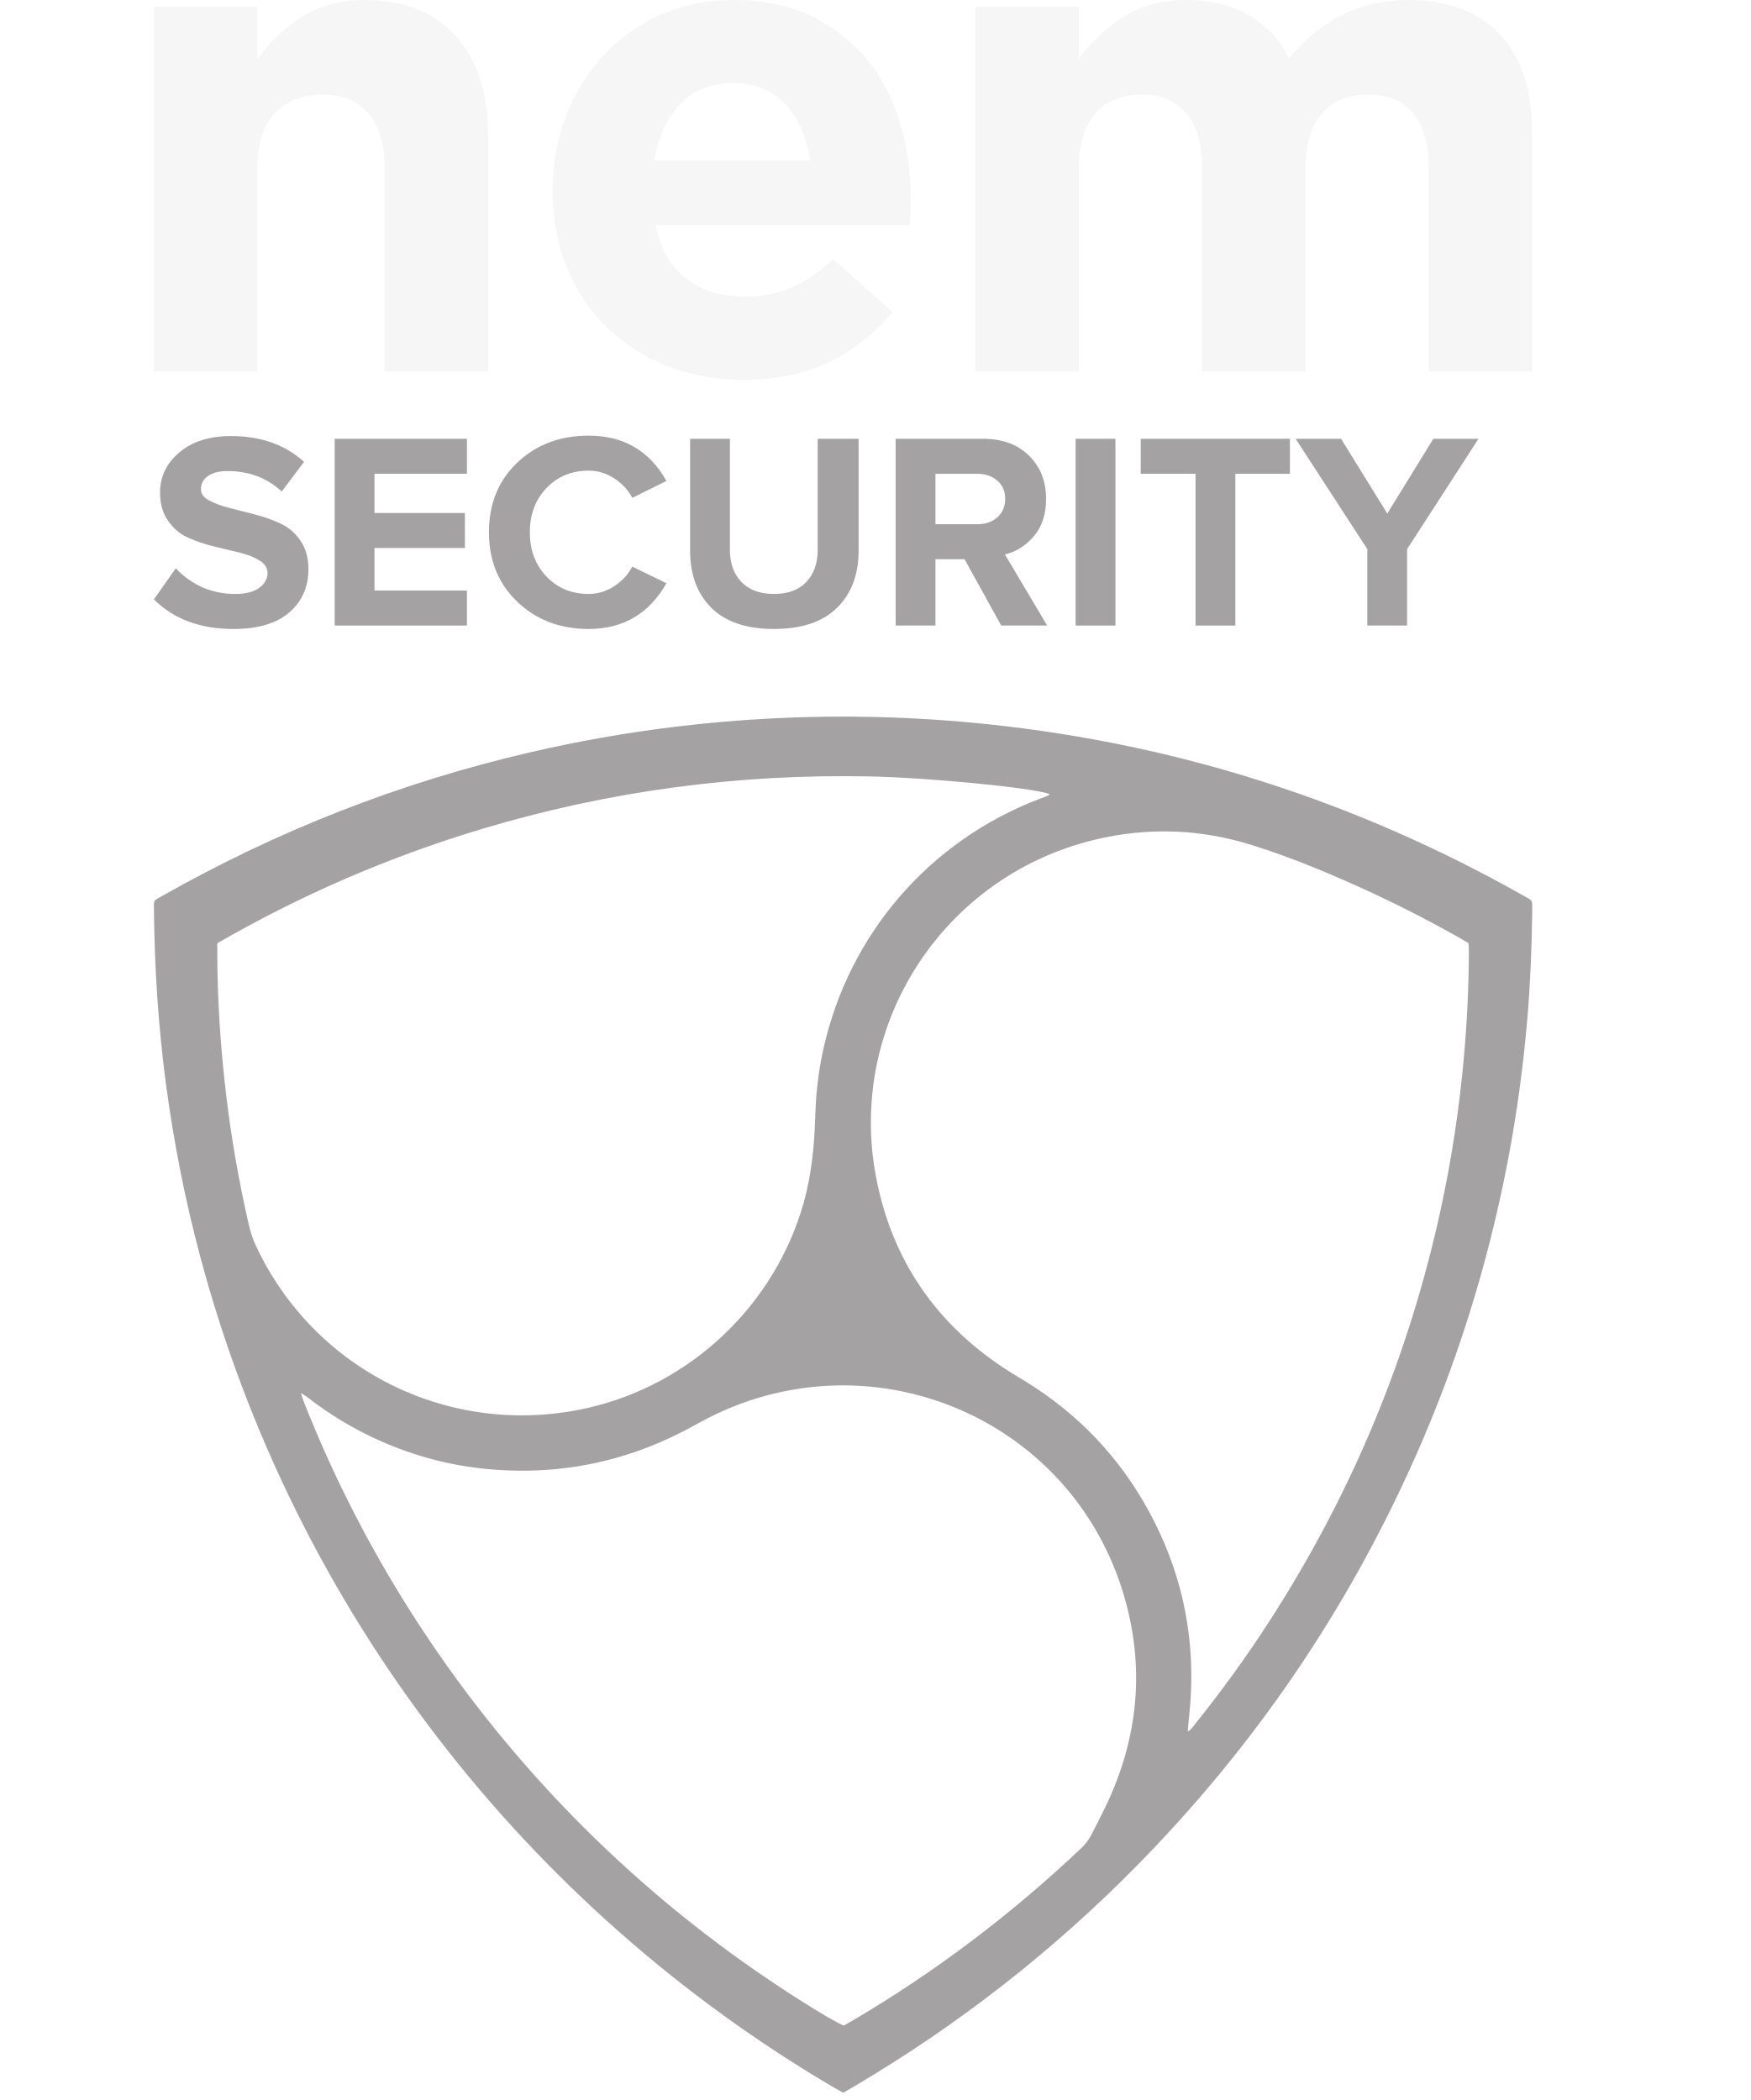
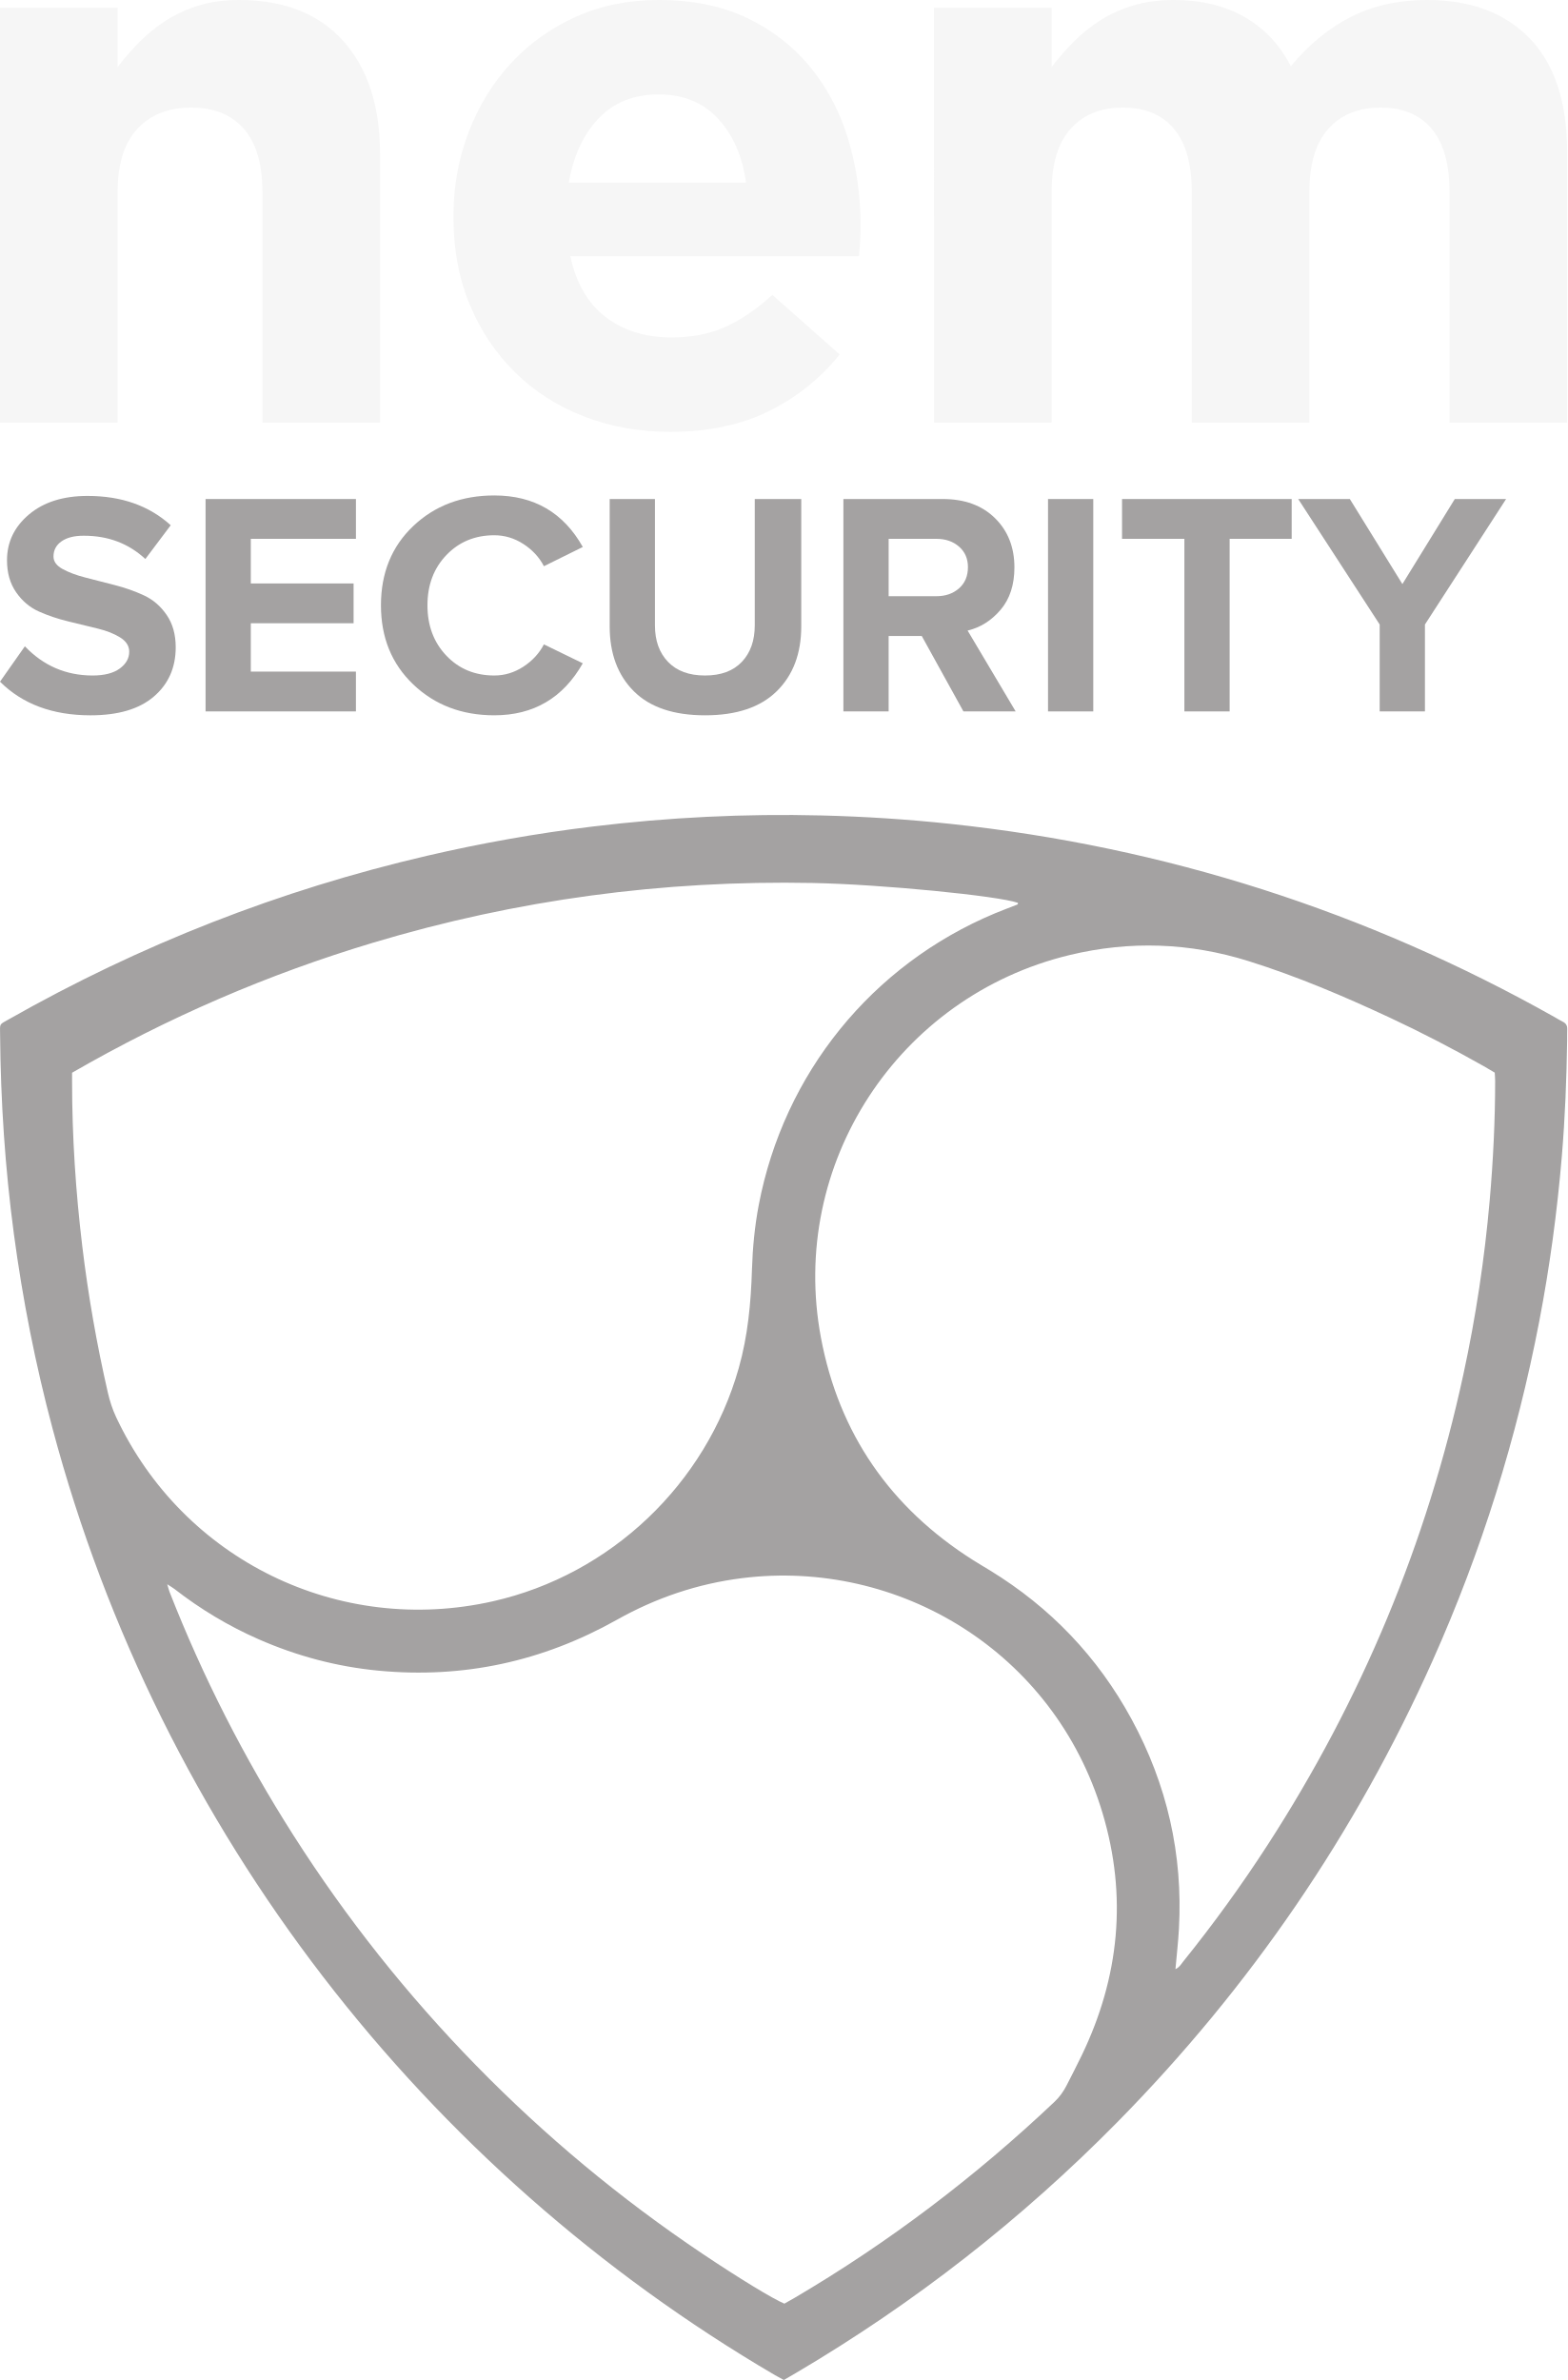
- <svg xmlns="http://www.w3.org/2000/svg" version="1.1" id="Layer_1" x="0px" y="0px" width="250px" height="300px" viewBox="0 0 250 300" enable-background="new 0 0 250 300" xml:space="preserve">
+ <svg xmlns="http://www.w3.org/2000/svg" version="1.1" id="Layer_1" x="0px" y="0px" width="196.858px" height="298.96px" viewBox="21.98 0 196.858 298.96" enable-background="new 21.98 0 196.858 298.96" xml:space="preserve">
  <g>
    <g>
-       <path fill="#A4A2A2" d="M21.98,85.628l3.125-4.444c2.317,2.434,5.143,3.656,8.477,3.669c1.497,0,2.643-0.291,3.438-0.875    c0.794-0.583,1.191-1.287,1.191-2.113c0-0.721-0.378-1.317-1.133-1.789s-1.693-0.844-2.812-1.116    c-1.12-0.272-2.354-0.572-3.701-0.9c-1.348-0.327-2.587-0.746-3.72-1.256s-2.08-1.313-2.842-2.411    c-0.762-1.097-1.143-2.437-1.143-4.018c0-2.284,0.921-4.202,2.764-5.754c1.842-1.551,4.293-2.326,7.354-2.326    c4.259,0,7.74,1.228,10.445,3.683l-3.185,4.24c-2.101-1.948-4.67-2.923-7.709-2.923c-0.026,0-0.046,0-0.059,0    c-1.172,0-2.093,0.235-2.764,0.706c-0.671,0.471-1.006,1.105-1.006,1.905c0,0.632,0.385,1.157,1.153,1.576    c0.77,0.42,1.715,0.773,2.838,1.062c1.123,0.288,2.351,0.604,3.682,0.945s2.565,0.777,3.702,1.307    c1.136,0.529,2.083,1.346,2.84,2.45s1.136,2.456,1.136,4.057c0,2.558-0.915,4.623-2.745,6.194s-4.482,2.356-7.958,2.356    C28.595,89.852,24.806,88.444,21.98,85.628z" />
-       <path fill="#A4A2A2" d="M47.801,89.364v-26.68h18.887v5H53.484v5.605h12.91v5h-12.91v6.074h13.203v5H47.801z" />
-       <path fill="#A4A2A2" d="M69.832,76.034c0-4.072,1.351-7.391,4.053-9.954c2.702-2.563,6.097-3.845,10.186-3.845    c4.987,0,8.691,2.158,11.113,6.473l-4.883,2.416c-0.586-1.126-1.445-2.056-2.578-2.789c-1.133-0.732-2.351-1.1-3.652-1.1    c-2.422,0-4.427,0.828-6.016,2.484c-1.589,1.656-2.383,3.762-2.383,6.314s0.791,4.661,2.373,6.324s3.59,2.494,6.025,2.494    c1.302,0,2.52-0.37,3.652-1.109c1.133-0.74,1.992-1.673,2.578-2.799l4.883,2.376c-2.474,4.355-6.179,6.532-11.113,6.532    c-4.076,0-7.468-1.29-10.176-3.87C71.186,83.402,69.832,80.086,69.832,76.034z" />
-       <path fill="#A4A2A2" d="M98.562,78.68V62.684h5.684v15.868c0,1.917,0.547,3.446,1.643,4.588s2.644,1.712,4.646,1.712    c2.001,0,3.544-0.57,4.626-1.712c1.083-1.142,1.624-2.671,1.624-4.588V62.684h5.84V78.68c0,3.411-1.026,6.126-3.077,8.145    s-5.052,3.027-9.003,3.027s-6.937-1.009-8.955-3.027C99.572,84.806,98.562,82.091,98.562,78.68z" />
-       <path fill="#A4A2A2" d="M127.918,89.364v-26.68h12.48c2.747,0,4.935,0.801,6.562,2.402c1.627,1.602,2.441,3.665,2.441,6.191    c0,2.188-0.58,3.962-1.738,5.322c-1.159,1.36-2.539,2.229-4.141,2.607l6.035,10.156h-6.562l-5.234-9.473h-4.16v9.473H127.918z     M133.601,74.891h5.996c1.146,0,2.093-0.329,2.842-0.986c0.749-0.657,1.123-1.546,1.123-2.666c0-1.067-0.375-1.927-1.123-2.578    c-0.749-0.651-1.696-0.977-2.842-0.977h-5.996V74.891z" />
+       <path fill="#A4A2A2" d="M21.98,85.628l3.125-4.444c2.317,2.434,5.143,3.656,8.477,3.669c1.497,0,2.643-0.291,3.438-0.875    c0.794-0.583,1.191-1.287,1.191-2.113c0-0.721-0.378-1.317-1.133-1.789c-0.755-0.472-1.693-0.844-2.812-1.116    c-1.12-0.272-2.354-0.572-3.701-0.9c-1.348-0.327-2.587-0.746-3.72-1.256c-1.133-0.51-2.08-1.313-2.842-2.411    c-0.762-1.097-1.143-2.437-1.143-4.018c0-2.284,0.921-4.202,2.764-5.754c1.842-1.551,4.293-2.326,7.354-2.326    c4.259,0,7.74,1.228,10.445,3.683l-3.185,4.24c-2.101-1.948-4.67-2.923-7.709-2.923c-0.026,0-0.046,0-0.059,0    c-1.172,0-2.093,0.235-2.764,0.706c-0.671,0.471-1.006,1.105-1.006,1.905c0,0.632,0.385,1.157,1.153,1.576    c0.77,0.42,1.715,0.773,2.838,1.062c1.123,0.288,2.351,0.604,3.682,0.945c1.331,0.341,2.565,0.777,3.702,1.307    c1.136,0.529,2.083,1.346,2.84,2.45s1.136,2.456,1.136,4.057c0,2.558-0.915,4.623-2.745,6.194    c-1.83,1.571-4.482,2.356-7.958,2.356C28.595,89.852,24.806,88.444,21.98,85.628z" />
+       <path fill="#A4A2A2" d="M47.801,89.364v-26.68h18.887v5H53.484v5.605h12.91v5h-12.91v6.074h13.203v5H47.801V89.364z" />
+       <path fill="#A4A2A2" d="M69.832,76.034c0-4.072,1.351-7.391,4.053-9.954c2.702-2.563,6.097-3.845,10.186-3.845    c4.987,0,8.691,2.158,11.113,6.473l-4.883,2.416c-0.586-1.126-1.445-2.056-2.578-2.789c-1.133-0.732-2.351-1.1-3.652-1.1    c-2.422,0-4.427,0.828-6.016,2.484c-1.589,1.656-2.383,3.762-2.383,6.314c0,2.552,0.791,4.661,2.373,6.324s3.59,2.494,6.025,2.494    c1.302,0,2.52-0.37,3.652-1.109c1.133-0.74,1.992-1.673,2.578-2.799l4.883,2.376c-2.474,4.355-6.179,6.532-11.113,6.532    c-4.076,0-7.468-1.29-10.176-3.87C71.186,83.402,69.832,80.086,69.832,76.034z" />
+       <path fill="#A4A2A2" d="M98.562,78.68V62.684h5.684v15.868c0,1.917,0.547,3.446,1.643,4.588c1.096,1.142,2.644,1.712,4.646,1.712    c2.001,0,3.544-0.57,4.626-1.712c1.083-1.142,1.624-2.671,1.624-4.588V62.684h5.84V78.68c0,3.411-1.025,6.126-3.077,8.145    c-2.051,2.019-5.052,3.027-9.003,3.027s-6.937-1.009-8.955-3.027C99.572,84.806,98.562,82.091,98.562,78.68z" />
+       <path fill="#A4A2A2" d="M127.918,89.364v-26.68h12.48c2.746,0,4.935,0.801,6.562,2.402c1.627,1.602,2.44,3.665,2.44,6.191    c0,2.188-0.58,3.962-1.737,5.322c-1.159,1.36-2.539,2.229-4.142,2.607l6.035,10.156h-6.562l-5.234-9.473h-4.159v9.473h-5.684    V89.364z M133.602,74.891h5.996c1.146,0,2.092-0.329,2.842-0.986c0.748-0.657,1.123-1.546,1.123-2.666    c0-1.067-0.375-1.927-1.123-2.578c-0.75-0.651-1.696-0.977-2.842-0.977h-5.996V74.891z" />
      <path fill="#A4A2A2" d="M153.621,89.364v-26.68h5.684v26.68H153.621z" />
      <path fill="#A4A2A2" d="M162.918,67.684v-5h21.309v5h-7.793v21.68h-5.684v-21.68H162.918z" />
      <path fill="#A4A2A2" d="M185.047,62.684h6.484l6.602,10.684l6.582-10.684h6.445l-10.195,15.762v10.918h-5.684V78.446    L185.047,62.684z" />
    </g>
    <g>
      <g>
        <path fill="#F6F6F6" d="M21.98,0.972h14.778v7.449c0.842-1.109,1.766-2.171,2.771-3.183c1.004-1.011,2.122-1.908,3.354-2.692     c1.23-0.784,2.592-1.403,4.083-1.861C48.457,0.229,50.142,0,52.022,0c5.638,0,9.997,1.718,13.076,5.153     c3.078,3.436,4.618,8.167,4.618,14.194v33.736H54.939V24.085c0-3.491-0.778-6.127-2.333-7.904     c-1.556-1.778-3.76-2.668-6.611-2.668c-2.852,0-5.104,0.89-6.757,2.668c-1.652,1.777-2.479,4.413-2.479,7.904v28.998H21.98V0.972     z" />
-         <path fill="#F6F6F6" d="M106.16,54.249c-3.888,0-7.503-0.649-10.84-1.944c-3.339-1.296-6.222-3.143-8.653-5.542     c-2.431-2.397-4.327-5.233-5.688-8.507c-1.361-3.272-2.042-6.918-2.042-10.937v-0.194c0-3.694,0.632-7.194,1.896-10.499     c1.264-3.306,3.029-6.189,5.299-8.653c2.268-2.463,4.974-4.407,8.118-5.833C97.393,0.714,100.876,0,104.702,0     c4.342,0,8.101,0.778,11.277,2.333c3.175,1.556,5.817,3.646,7.924,6.271c2.105,2.625,3.661,5.639,4.667,9.041     c1.004,3.403,1.507,6.952,1.507,10.646c0,0.583-0.017,1.2-0.049,1.847c-0.034,0.649-0.082,1.329-0.146,2.042H93.619     c0.712,3.37,2.187,5.915,4.423,7.632c2.236,1.718,5.007,2.576,8.313,2.576c2.462,0,4.667-0.42,6.611-1.264     c1.945-0.842,3.953-2.203,6.028-4.083l8.458,7.486c-2.464,3.047-5.444,5.429-8.944,7.146     C115.007,53.39,110.891,54.249,106.16,54.249z M115.688,22.944c-0.454-3.305-1.621-5.979-3.5-8.021     c-1.881-2.042-4.375-3.063-7.486-3.063c-3.111,0-5.624,1.006-7.535,3.014c-1.912,2.01-3.16,4.7-3.743,8.069H115.688z" />
-         <path fill="#F6F6F6" d="M139.298,0.972h14.778v7.449c0.842-1.109,1.766-2.171,2.771-3.183c1.004-1.011,2.122-1.908,3.354-2.692     c1.23-0.784,2.608-1.403,4.132-1.861C165.855,0.229,167.557,0,169.438,0c3.435,0,6.4,0.718,8.896,2.154     c2.495,1.437,4.424,3.492,5.785,6.169c2.268-2.74,4.796-4.814,7.583-6.218C194.487,0.702,197.664,0,201.229,0     c5.508,0,9.819,1.621,12.93,4.861c3.111,3.242,4.667,8.006,4.667,14.292v33.93h-14.778V24.085c0-3.491-0.746-6.127-2.236-7.904     c-1.492-1.778-3.631-2.668-6.417-2.668c-2.788,0-4.975,0.89-6.563,2.668c-1.589,1.777-2.382,4.413-2.382,7.904v28.998h-14.777     V24.085c0-3.491-0.746-6.127-2.236-7.904c-1.492-1.778-3.631-2.668-6.417-2.668c-2.788,0-4.975,0.89-6.563,2.668     c-1.589,1.777-2.382,4.413-2.382,7.904v28.998h-14.778V0.972z" />
+         <path fill="#F6F6F6" d="M106.16,54.249c-3.888,0-7.503-0.649-10.84-1.944c-3.339-1.296-6.222-3.143-8.653-5.542     c-2.431-2.397-4.327-5.233-5.688-8.507c-1.361-3.272-2.042-6.918-2.042-10.937v-0.194c0-3.694,0.632-7.194,1.896-10.499     c1.264-3.306,3.029-6.189,5.299-8.653C88.4,5.51,91.106,3.566,94.25,2.14C97.393,0.714,100.876,0,104.702,0     c4.342,0,8.101,0.778,11.276,2.333c3.176,1.556,5.817,3.646,7.924,6.271c2.105,2.625,3.662,5.639,4.668,9.041     c1.004,3.403,1.507,6.952,1.507,10.646c0,0.583-0.017,1.2-0.05,1.847c-0.033,0.649-0.082,1.329-0.146,2.042H93.619     c0.712,3.37,2.187,5.915,4.423,7.632c2.236,1.718,5.007,2.576,8.313,2.576c2.462,0,4.667-0.42,6.611-1.264     c1.945-0.842,3.953-2.203,6.028-4.083l8.458,7.486c-2.464,3.047-5.444,5.429-8.944,7.146     C115.007,53.39,110.891,54.249,106.16,54.249z M115.688,22.944c-0.453-3.305-1.621-5.979-3.5-8.021     c-1.88-2.042-4.375-3.063-7.485-3.063c-3.111,0-5.624,1.006-7.535,3.014c-1.912,2.01-3.16,4.7-3.743,8.069L115.688,22.944     L115.688,22.944z" />
+         <path fill="#F6F6F6" d="M139.298,0.972h14.778v7.449c0.842-1.109,1.766-2.171,2.771-3.183c1.004-1.011,2.121-1.908,3.354-2.692     c1.23-0.784,2.607-1.403,4.132-1.861C165.855,0.229,167.557,0,169.438,0c3.436,0,6.4,0.718,8.896,2.154     c2.495,1.437,4.424,3.492,5.785,6.169c2.268-2.74,4.796-4.814,7.583-6.218C194.486,0.702,197.664,0,201.229,0     c5.508,0,9.819,1.621,12.931,4.861c3.11,3.242,4.667,8.006,4.667,14.292v33.93h-14.778V24.085c0-3.491-0.746-6.127-2.235-7.904     c-1.492-1.778-3.631-2.668-6.418-2.668s-4.975,0.89-6.562,2.668c-1.589,1.777-2.382,4.413-2.382,7.904v28.998h-14.777V24.085     c0-3.491-0.746-6.127-2.235-7.904c-1.492-1.778-3.631-2.668-6.418-2.668s-4.975,0.89-6.562,2.668     c-1.589,1.777-2.382,4.413-2.382,7.904v28.998h-14.778L139.298,0.972L139.298,0.972z" />
      </g>
-       <path fill="#A4A2A2" d="M120.437,298.96c-0.407-0.222-0.753-0.399-1.087-0.594c-43.983-25.757-77.239-68.154-90.774-118.93    c-2.141-8.033-3.748-16.172-4.851-24.414c-1.113-8.322-1.663-16.68-1.735-25.072c-0.012-1.443-0.142-1.209,1.093-1.91    c16.527-9.382,34.039-16.245,52.553-20.547c6.835-1.588,13.734-2.812,20.698-3.659c9.582-1.165,19.201-1.644,28.851-1.402    c5.405,0.136,10.799,0.484,16.178,1.057c26.967,2.875,52.257,10.981,75.89,24.275c0.341,0.192,0.672,0.405,1.023,0.577    c0.4,0.196,0.58,0.487,0.56,0.934c-0.022,0.469-0.003,0.94-0.01,1.41c-0.071,4.859-0.262,9.712-0.668,14.555    c-0.582,6.953-1.514,13.861-2.831,20.713c-2.828,14.716-7.27,28.929-13.383,42.612c-9.706,21.725-22.925,41.057-39.622,58.008    c-12.053,12.236-25.482,22.715-40.272,31.448C121.545,298.32,121.036,298.612,120.437,298.96z M31.033,134.75    c0,0.462,0,0.813,0,1.163c0.005,6.902,0.456,13.778,1.281,20.628c0.745,6.186,1.819,12.317,3.213,18.391    c0.246,1.072,0.578,2.095,1.049,3.098c8.433,17.948,27.973,27.492,47.349,23.106c14.775-3.345,26.743-14.731,30.854-29.305    c1.137-4.03,1.524-8.149,1.652-12.307c0.084-2.746,0.342-5.47,0.858-8.17c3.152-16.51,14.195-30.152,29.659-36.623    c0.866-0.363,1.751-0.682,2.623-1.031c0.124-0.049,0.322-0.065,0.263-0.291c-2.429-0.866-17.024-2.322-25.777-2.494    c-18.781-0.37-37.185,2.098-55.184,7.493C55.654,122.371,43.068,127.803,31.033,134.75z M169.627,247.354    c0.516-0.243,0.718-0.64,0.977-0.961c3.787-4.703,7.325-9.586,10.605-14.655c11.784-18.214,20.006-37.91,24.589-59.121    c1.557-7.207,2.654-14.481,3.299-21.826c0.439-4.998,0.684-10.004,0.687-15.022c0-0.346-0.035-0.692-0.054-1.035    c-0.487-0.287-0.921-0.551-1.362-0.801c-3.856-2.176-7.78-4.22-11.793-6.092c-5.786-2.7-11.655-5.198-17.756-7.111    c-7.426-2.328-14.928-2.587-22.496-0.762c-21.541,5.194-35.307,26.278-31.229,48.049c2.261,12.072,8.737,21.384,19.123,27.959    c0.695,0.44,1.405,0.855,2.107,1.284c7.588,4.644,13.534,10.862,17.782,18.674c4.467,8.216,6.476,17.007,5.959,26.354    C169.975,243.928,169.785,245.561,169.627,247.354z M120.505,289.368c0.385-0.218,0.828-0.46,1.262-0.716    c11.838-6.962,22.707-15.209,32.678-24.648c0.636-0.602,1.128-1.299,1.521-2.072c0.639-1.257,1.29-2.509,1.901-3.779    c4.718-9.806,5.729-19.967,2.599-30.411c-6.085-20.305-25.662-31.957-45.265-29.507c-5.601,0.7-10.843,2.483-15.73,5.229    c-9.342,5.248-19.304,7.41-29.964,6.391c-5.23-0.5-10.242-1.836-15.05-3.947c-3.786-1.662-7.302-3.776-10.565-6.313    c-0.227-0.176-0.483-0.316-0.906-0.59c0.14,0.466,0.198,0.724,0.293,0.967c4.187,10.683,9.374,20.858,15.539,30.534    c6.655,10.445,14.316,20.094,22.973,28.951c8.657,8.857,18.13,16.734,28.414,23.635    C114.73,286.128,119.113,288.805,120.505,289.368z" />
+       <path fill="#A4A2A2" d="M120.438,298.96c-0.408-0.222-0.754-0.399-1.088-0.594c-43.982-25.757-77.239-68.154-90.773-118.931    c-2.141-8.033-3.748-16.172-4.851-24.414c-1.113-8.321-1.663-16.68-1.735-25.071c-0.012-1.443-0.142-1.209,1.093-1.91    c16.527-9.382,34.039-16.245,52.553-20.547c6.835-1.588,13.734-2.812,20.698-3.659c9.582-1.165,19.201-1.644,28.852-1.402    c5.404,0.136,10.799,0.484,16.178,1.057c26.967,2.875,52.257,10.98,75.89,24.275c0.341,0.192,0.672,0.405,1.022,0.577    c0.4,0.196,0.58,0.487,0.561,0.934c-0.021,0.469-0.003,0.94-0.01,1.41c-0.071,4.859-0.262,9.712-0.668,14.555    c-0.582,6.953-1.514,13.861-2.831,20.713c-2.828,14.716-7.271,28.929-13.384,42.611c-9.705,21.726-22.924,41.058-39.621,58.009    c-12.053,12.235-25.482,22.715-40.272,31.448C121.545,298.32,121.036,298.611,120.438,298.96z M31.033,134.75    c0,0.462,0,0.813,0,1.163c0.005,6.902,0.456,13.778,1.281,20.628c0.745,6.186,1.819,12.316,3.213,18.391    c0.246,1.072,0.578,2.096,1.049,3.099c8.433,17.948,27.973,27.491,47.349,23.106c14.775-3.346,26.743-14.731,30.854-29.306    c1.137-4.03,1.523-8.149,1.652-12.308c0.084-2.746,0.342-5.469,0.857-8.17c3.152-16.51,14.195-30.151,29.659-36.623    c0.866-0.363,1.751-0.682,2.622-1.031c0.125-0.049,0.322-0.065,0.264-0.291c-2.43-0.866-17.023-2.322-25.777-2.494    c-18.781-0.37-37.185,2.098-55.184,7.493C55.654,122.371,43.068,127.803,31.033,134.75z M169.627,247.354    c0.516-0.242,0.719-0.64,0.977-0.961c3.787-4.703,7.326-9.586,10.605-14.654c11.784-18.215,20.006-37.91,24.589-59.121    c1.558-7.207,2.654-14.481,3.3-21.826c0.438-4.998,0.684-10.004,0.687-15.022c0-0.346-0.035-0.692-0.054-1.035    c-0.487-0.287-0.922-0.551-1.362-0.801c-3.856-2.176-7.78-4.22-11.793-6.092c-5.786-2.7-11.655-5.198-17.757-7.111    c-7.426-2.328-14.928-2.587-22.495-0.762c-21.541,5.194-35.308,26.278-31.229,48.05c2.262,12.071,8.737,21.383,19.123,27.959    c0.695,0.439,1.405,0.854,2.107,1.283c7.588,4.645,13.533,10.862,17.781,18.674c4.467,8.217,6.477,17.008,5.959,26.354    C169.975,243.928,169.785,245.561,169.627,247.354z M120.505,289.368c0.386-0.218,0.828-0.46,1.263-0.716    c11.838-6.963,22.707-15.209,32.678-24.648c0.636-0.602,1.128-1.299,1.521-2.072c0.64-1.257,1.29-2.509,1.901-3.779    c4.718-9.805,5.729-19.967,2.599-30.41c-6.085-20.305-25.661-31.957-45.265-29.508c-5.601,0.701-10.843,2.483-15.73,5.229    c-9.342,5.248-19.304,7.41-29.964,6.392c-5.23-0.5-10.242-1.836-15.05-3.947c-3.786-1.662-7.302-3.776-10.565-6.312    c-0.227-0.177-0.483-0.316-0.906-0.591c0.14,0.466,0.198,0.724,0.293,0.968c4.187,10.683,9.374,20.857,15.539,30.533    c6.655,10.445,14.316,20.094,22.973,28.951s18.13,16.734,28.414,23.635C114.73,286.128,119.113,288.805,120.505,289.368z" />
    </g>
  </g>
</svg>
